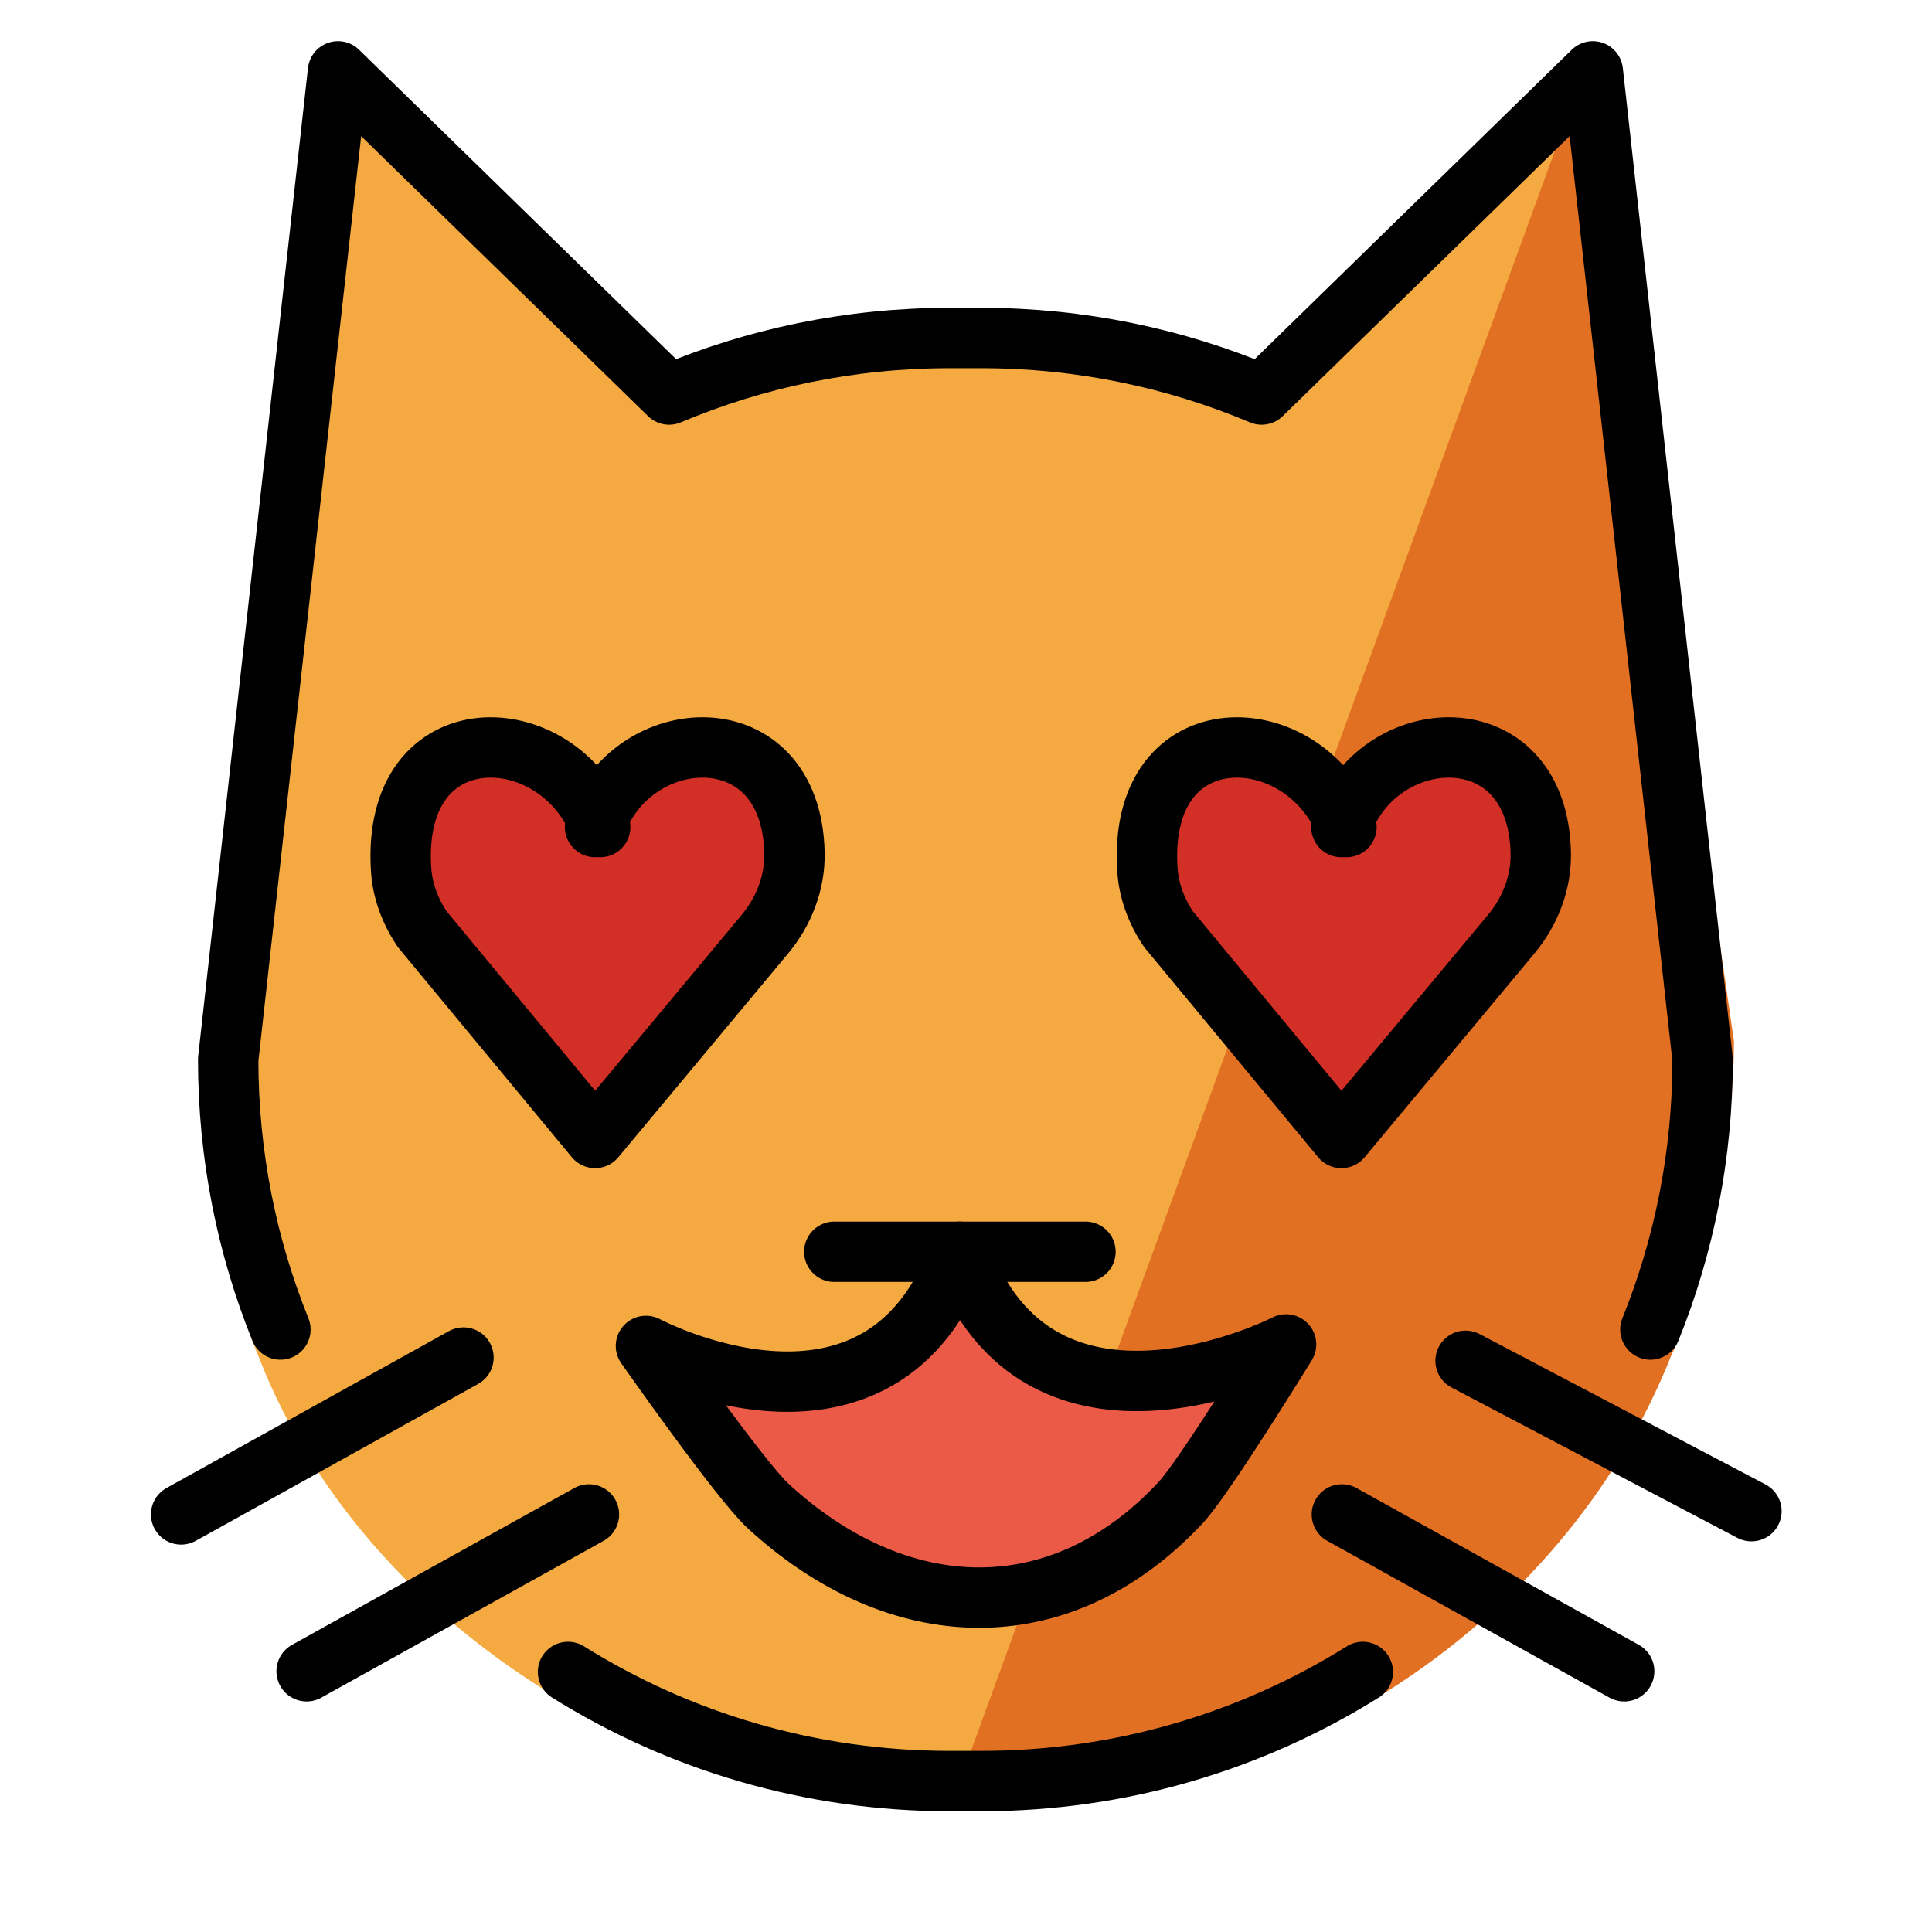
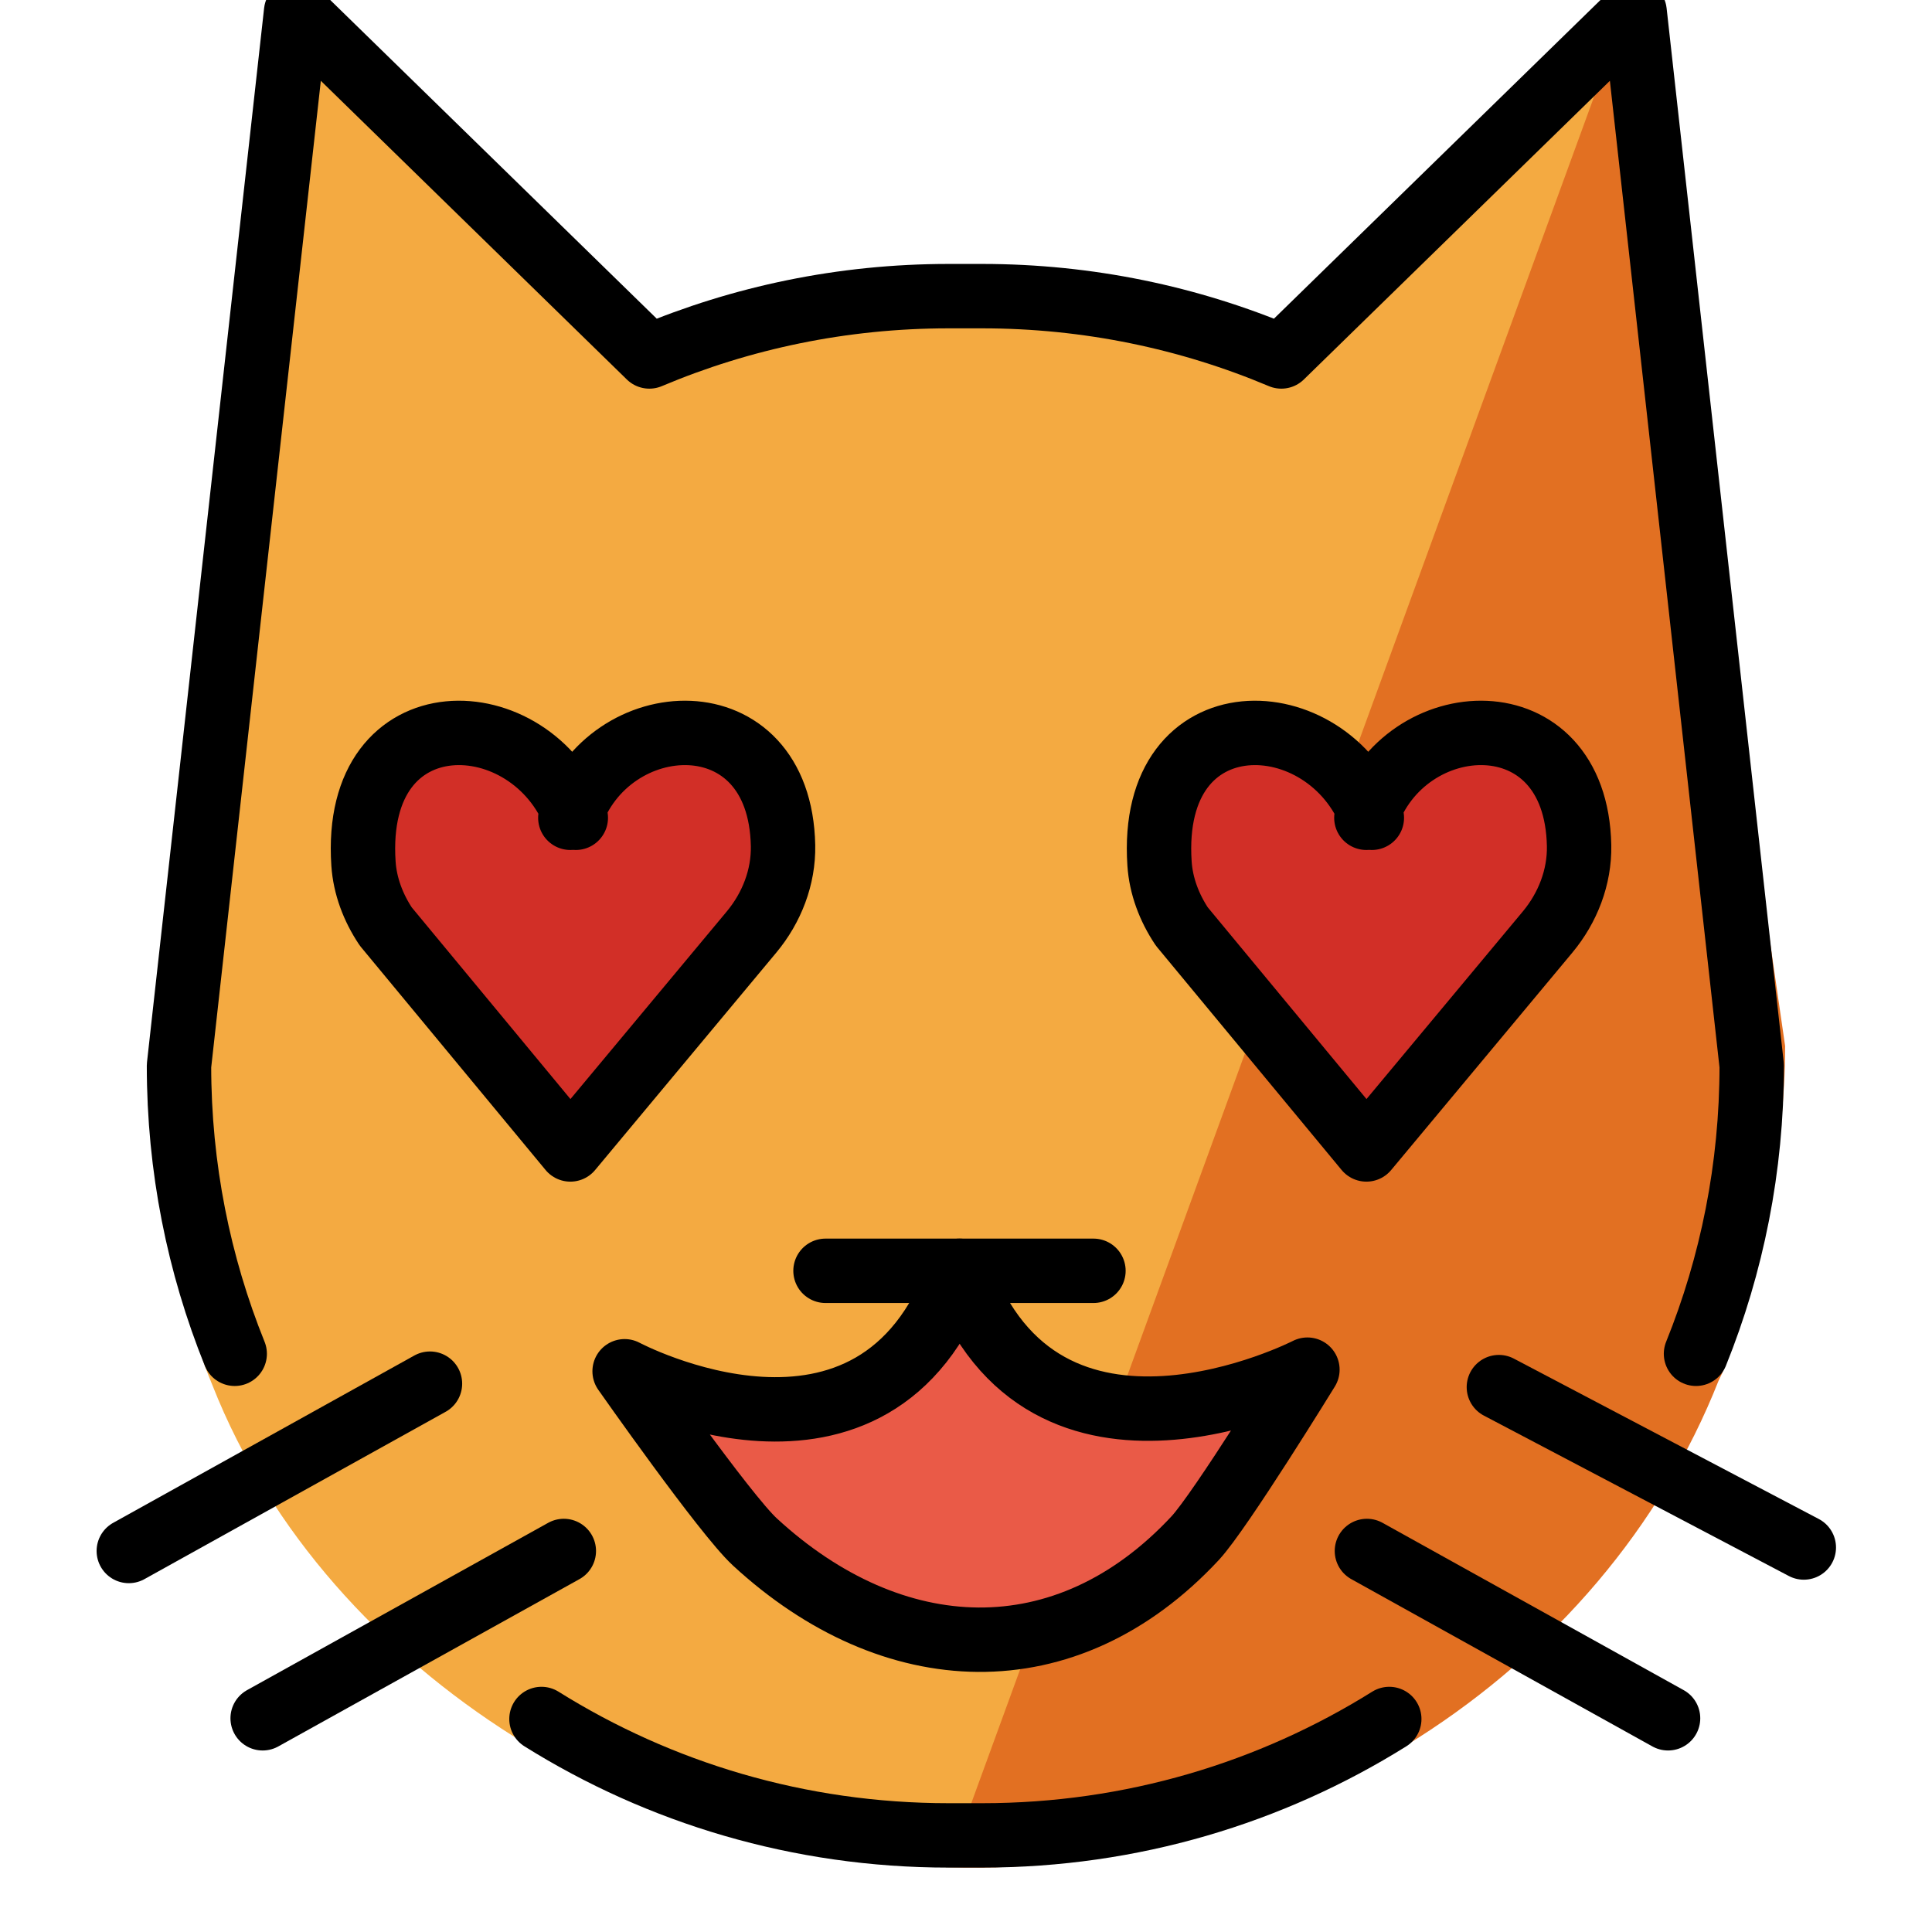
- <svg xmlns="http://www.w3.org/2000/svg" id="emoji" viewBox="4 4 64 64">
+ <svg xmlns="http://www.w3.org/2000/svg" id="emoji" viewBox="6 6 60 60">
  <defs>
    <linearGradient id="yellow-gradient" x1="0%" y1="0%" x2="0%" y2="100%">
      <stop style="stop-color:#F2CB05;stop-opacity:1;" offset="0%" />
      <stop style="stop-color:#D98E04;stop-opacity:1;" offset="100%" />
    </linearGradient>
  </defs>
  <g id="color">
    <path fill="#F4AA41" d="M58.628,48.844c-3.595,9.11-12.622,15.143-23.189,15.143 c-9.11,0-19.241-5.843-22.836-14.953l-0.126-0.312c-1.141-2.857-0.956-6.355-0.956-9.625l3.664-32.346 l10.22,10.071c2.92-1.247,6.132-1.937,9.503-1.937h1.063c3.371,0,6.583,0.691,9.503,1.937L56.693,5.75 l3.719,33.85c0,3.27-0.628,6.392-1.769,9.249" />
    <path fill="#E27022" d="M35.439,63.987c10.601,0.342,20.339-5.999,23.933-15.109l0.111-0.231 c1.141-2.857,1.956-6.891,1.956-10.161l-4.747-32.735" />
    <path fill="#D22F27" d="M23.882,31.304c-1.364-3.616-6.944-3.847-6.594,1.421c0.046,0.699,0.303,1.372,0.692,1.955 l5.733,6.924l0,0l5.629-6.755c0.625-0.751,0.994-1.701,0.976-2.679c-0.093-4.692-5.445-4.35-6.606-0.866" />
    <path fill="#EA5A47" d="M25.386,48.639c0,0,7.794,4.157,10.392-3.118c2.598,7.274,10.797,3.068,10.797,3.068 s-2.692,4.378-3.485,5.23c-4.014,4.311-9.393,4.051-13.661,0.117C28.494,53.074,25.386,48.639,25.386,48.639z" />
    <path fill="#D22F27" d="M48.604,31.304c-1.364-3.616-6.944-3.847-6.594,1.421c0.046,0.699,0.303,1.372,0.692,1.955 l5.733,6.924l0,0l5.629-6.755c0.625-0.751,0.994-1.701,0.976-2.679c-0.093-4.692-5.445-4.35-6.606-0.866" />
  </g>
  <g id="hair" />
  <g id="skin" />
  <g id="skin-shadow" />
  <g id="line">
    <line x1="62.019" x2="52.549" y1="54.059" y2="49.078" fill="none" stroke="#000000" stroke-linecap="round" stroke-linejoin="round" stroke-miterlimit="10" stroke-width="2" />
    <path fill="none" stroke="#000000" stroke-linecap="round" stroke-linejoin="round" stroke-miterlimit="10" stroke-width="2" d="M52.607,46.892" />
    <path fill="none" stroke="#000000" stroke-linecap="round" stroke-linejoin="round" stroke-miterlimit="10" stroke-width="2" d="M61.96,52.088" />
    <line x1="57.803" x2="48.451" y1="59.363" y2="54.167" fill="none" stroke="#000000" stroke-linecap="round" stroke-linejoin="round" stroke-miterlimit="10" stroke-width="2" />
    <path fill="none" stroke="#000000" stroke-linecap="round" stroke-linejoin="round" stroke-miterlimit="10" stroke-width="2" d="M46.372,55.206" />
    <path fill="none" stroke="#000000" stroke-linecap="round" stroke-linejoin="round" stroke-miterlimit="10" stroke-width="2" d="M55.725,60.402" />
    <path fill="none" stroke="#000000" stroke-linecap="round" stroke-linejoin="round" stroke-miterlimit="10" stroke-width="2" d="M13.289,48.043c-1.116-2.763-1.73-5.783-1.73-8.945l3.637-32.735l10.97,10.707 c2.857-1.206,5.998-1.873,9.294-1.873h1.039c3.296,0,6.437,0.668,9.294,1.873L56.764,6.363l3.637,32.735 c0,3.162-0.614,6.181-1.73,8.945" />
    <path fill="none" stroke="#000000" stroke-linecap="round" stroke-linejoin="round" stroke-miterlimit="10" stroke-width="2" d="M22.816,59.385C26.483,61.677,30.818,63,35.461,63h1.039c4.643,0,8.977-1.323,12.645-3.615" />
    <line x1="10" x2="19.353" y1="54.167" y2="48.971" fill="none" stroke="#000000" stroke-linecap="round" stroke-linejoin="round" stroke-miterlimit="10" stroke-width="2" />
    <path fill="none" stroke="#000000" stroke-linecap="round" stroke-linejoin="round" stroke-miterlimit="10" stroke-width="2" d="M19.353,46.892" />
    <line x1="14.157" x2="23.51" y1="59.363" y2="54.167" fill="none" stroke="#000000" stroke-linecap="round" stroke-linejoin="round" stroke-miterlimit="10" stroke-width="2" />
    <path fill="none" stroke="#000000" stroke-linecap="round" stroke-linejoin="round" stroke-miterlimit="10" stroke-width="2" d="M25.588,55.206" />
    <path fill="none" stroke="#000000" stroke-linecap="round" stroke-linejoin="round" stroke-miterlimit="10" stroke-width="2" d="M16.235,60.402" />
    <path fill="none" stroke="#000000" stroke-linecap="round" stroke-linejoin="round" stroke-miterlimit="10" stroke-width="2" d="M23.882,31.397c-1.364-3.616-6.944-3.847-6.594,1.421c0.046,0.699,0.303,1.372,0.692,1.955l5.733,6.924l0,0 l5.629-6.755c0.625-0.751,0.994-1.701,0.976-2.679c-0.093-4.692-5.445-4.35-6.606-0.866" />
    <path fill="none" stroke="#000000" stroke-linecap="round" stroke-linejoin="round" stroke-miterlimit="10" stroke-width="2" d="M63,52.266" />
    <path fill="none" stroke="#000000" stroke-linecap="round" stroke-linejoin="round" stroke-miterlimit="10" stroke-width="2" d="M48.604,31.397c-1.364-3.616-6.944-3.847-6.594,1.421c0.046,0.699,0.303,1.372,0.692,1.955l5.733,6.924l0,0 l5.629-6.755c0.625-0.751,0.994-1.701,0.976-2.679c-0.093-4.692-5.445-4.35-6.606-0.866" />
    <line x1="31.637" x2="39.958" y1="45.466" y2="45.466" fill="none" stroke="#000000" stroke-linecap="round" stroke-linejoin="round" stroke-miterlimit="10" stroke-width="2" />
    <path fill="none" stroke="#000000" stroke-linecap="round" stroke-linejoin="round" stroke-miterlimit="10" stroke-width="2" d="M25.398,48.586c0,0,7.8,4.16,10.4-3.12c2.6,7.28,10.805,3.07,10.805,3.07s-2.694,4.381-3.487,5.234 c-4.017,4.314-9.401,4.054-13.672,0.117C28.508,53.024,25.398,48.586,25.398,48.586z" />
  </g>
</svg>
